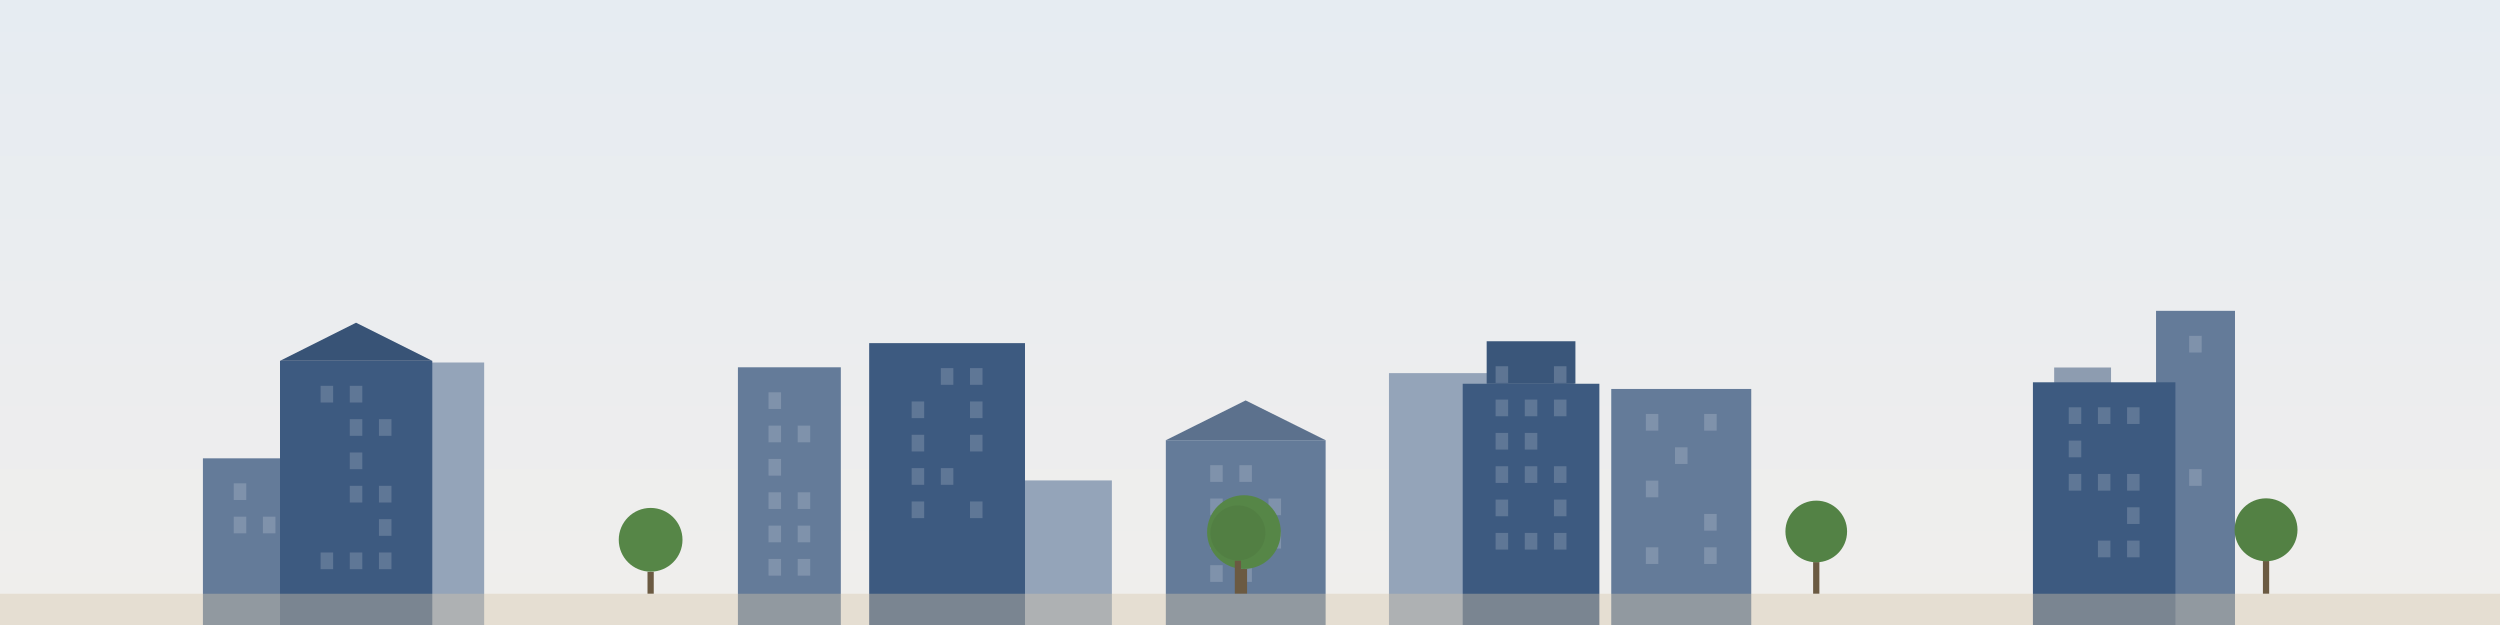
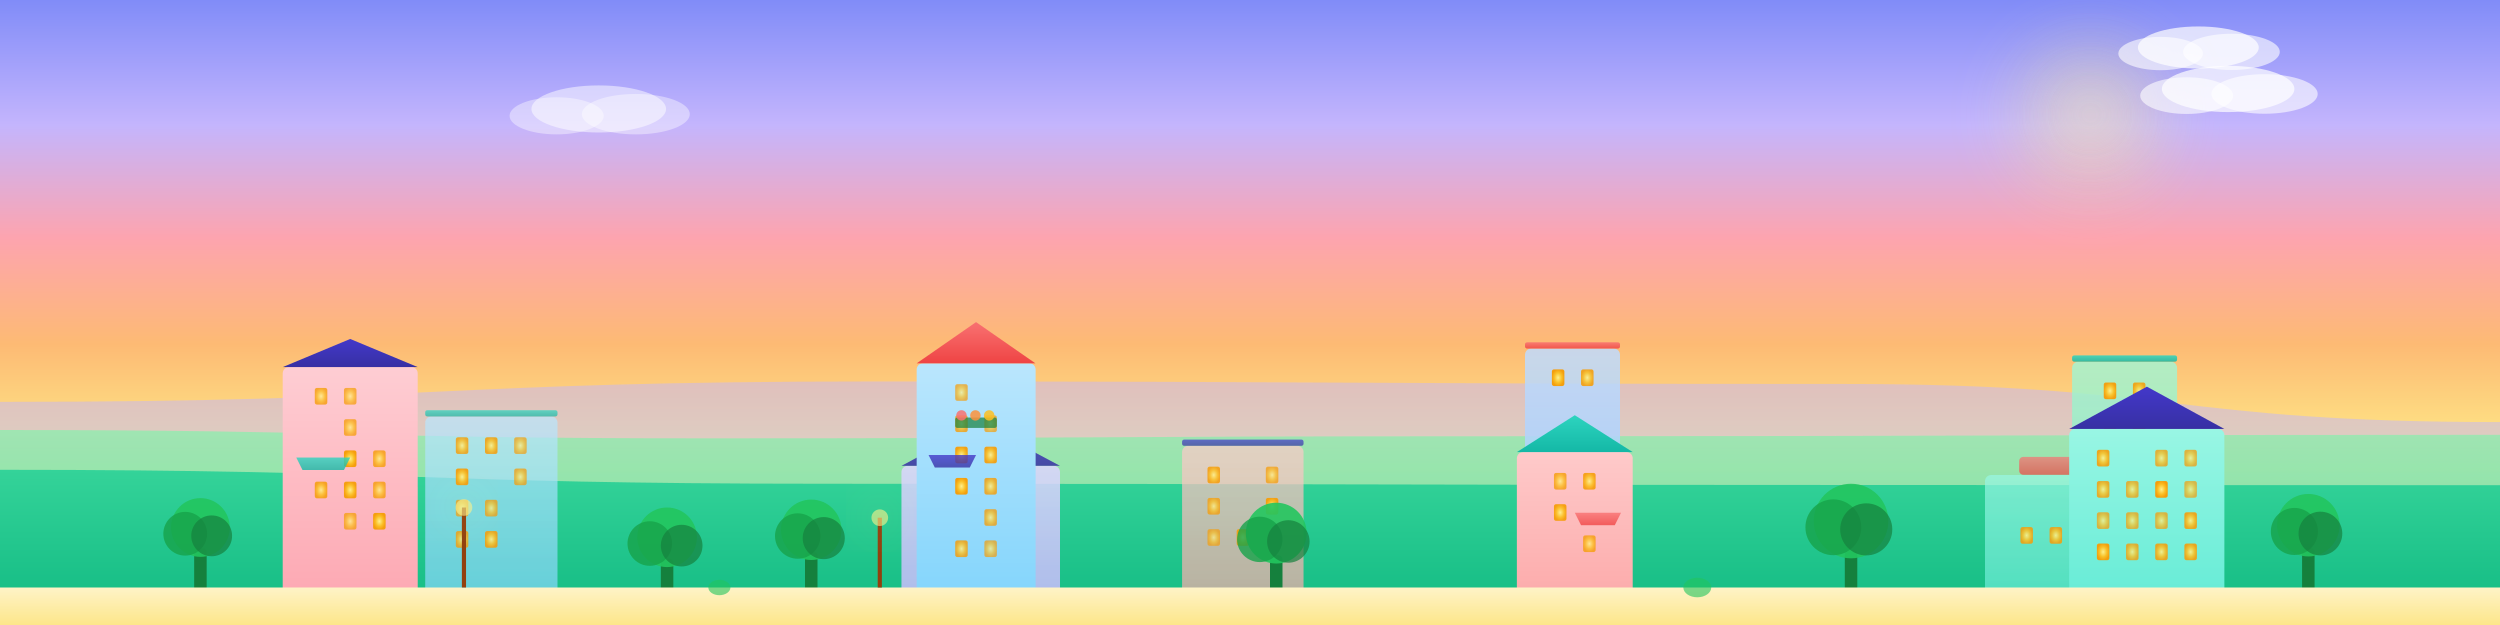
<svg xmlns="http://www.w3.org/2000/svg" viewBox="0 0 1200 300" width="1200" height="300">
  <defs>
    <linearGradient id="skyGrad" x1="0" y1="0" x2="0" y2="1">
-       <stop offset="0%" stop-color="#e6ecf2" />
-       <stop offset="100%" stop-color="#f0eeec" />
-     </linearGradient>
+       <stop offset="0%" stop-color="#818cf8" />
+       <stop offset="20%" stop-color="#c4b5fd" />
+       <stop offset="38%" stop-color="#fda4af" />
+       <stop offset="55%" stop-color="#fdba74" />
+       <stop offset="75%" stop-color="#fef08a" />
+       <stop offset="100%" stop-color="#fef9c3" />
+     </linearGradient>
+     <linearGradient id="bldg_coral" x1="0" y1="0" x2="0" y2="1">
+       <stop offset="0%" stop-color="#fecaca" />
+       <stop offset="100%" stop-color="#fca5a5" />
+     </linearGradient>
+     <linearGradient id="bldg_teal" x1="0" y1="0" x2="0" y2="1">
+       <stop offset="0%" stop-color="#99f6e4" />
+       <stop offset="100%" stop-color="#5eead4" />
+     </linearGradient>
+     <linearGradient id="bldg_amber" x1="0" y1="0" x2="0" y2="1">
+       <stop offset="0%" stop-color="#fde68a" />
+       <stop offset="100%" stop-color="#fcd34d" />
+     </linearGradient>
+     <linearGradient id="bldg_lavender" x1="0" y1="0" x2="0" y2="1">
+       <stop offset="0%" stop-color="#ddd6fe" />
+       <stop offset="100%" stop-color="#c4b5fd" />
+     </linearGradient>
+     <linearGradient id="bldg_blue" x1="0" y1="0" x2="0" y2="1">
+       <stop offset="0%" stop-color="#bfdbfe" />
+       <stop offset="100%" stop-color="#93c5fd" />
+     </linearGradient>
+     <linearGradient id="bldg_mint" x1="0" y1="0" x2="0" y2="1">
+       <stop offset="0%" stop-color="#a7f3d0" />
+       <stop offset="100%" stop-color="#6ee7b7" />
+     </linearGradient>
+     <linearGradient id="bldg_rose" x1="0" y1="0" x2="0" y2="1">
+       <stop offset="0%" stop-color="#fecdd3" />
+       <stop offset="100%" stop-color="#fda4af" />
+     </linearGradient>
+     <linearGradient id="bldg_sky" x1="0" y1="0" x2="0" y2="1">
+       <stop offset="0%" stop-color="#bae6fd" />
+       <stop offset="100%" stop-color="#7dd3fc" />
+     </linearGradient>
+     <linearGradient id="roof_navyRoof" x1="0" y1="0" x2="0" y2="1">
+       <stop offset="0%" stop-color="#4338ca" />
+       <stop offset="100%" stop-color="#3730a3" />
+     </linearGradient>
+     <linearGradient id="roof_coralRoof" x1="0" y1="0" x2="0" y2="1">
+       <stop offset="0%" stop-color="#f87171" />
+       <stop offset="100%" stop-color="#ef4444" />
+     </linearGradient>
+     <linearGradient id="roof_tealRoof" x1="0" y1="0" x2="0" y2="1">
+       <stop offset="0%" stop-color="#2dd4bf" />
+       <stop offset="100%" stop-color="#14b8a6" />
+     </linearGradient>
+     <radialGradient id="windowGlow" cx="50%" cy="50%" r="50%">
+       <stop offset="0%" stop-color="#fef08a" />
+       <stop offset="60%" stop-color="#fbbf24" />
+       <stop offset="100%" stop-color="#f59e0b" />
+     </radialGradient>
+     <linearGradient id="hillFar" x1="0" y1="0" x2="0" y2="1">
+       <stop offset="0%" stop-color="#c4b5fd" />
+       <stop offset="100%" stop-color="#a5b4fc" />
+     </linearGradient>
+     <linearGradient id="hillMid" x1="0" y1="0" x2="0" y2="1">
+       <stop offset="0%" stop-color="#86efac" />
+       <stop offset="100%" stop-color="#4ade80" />
+     </linearGradient>
+     <linearGradient id="hillNear" x1="0" y1="0" x2="0" y2="1">
+       <stop offset="0%" stop-color="#34d399" />
+       <stop offset="100%" stop-color="#10b981" />
+     </linearGradient>
+     <linearGradient id="hillDesertFar" x1="0" y1="0" x2="0" y2="1">
+       <stop offset="0%" stop-color="#fde68a" />
+       <stop offset="100%" stop-color="#fcd34d" />
+     </linearGradient>
+     <linearGradient id="hillDesertMid" x1="0" y1="0" x2="0" y2="1">
+       <stop offset="0%" stop-color="#fcd34d" />
+       <stop offset="100%" stop-color="#fbbf24" />
+     </linearGradient>
+     <linearGradient id="hillDesertNear" x1="0" y1="0" x2="0" y2="1">
+       <stop offset="0%" stop-color="#fbbf24" />
+       <stop offset="100%" stop-color="#f59e0b" />
+     </linearGradient>
+     <linearGradient id="groundGrad" x1="0" y1="0" x2="0" y2="1">
+       <stop offset="0%" stop-color="#fef3c7" />
+       <stop offset="100%" stop-color="#fde68a" />
+     </linearGradient>
+     <linearGradient id="waterGrad" x1="0" y1="0" x2="0" y2="1">
+       <stop offset="0%" stop-color="#bfdbfe" />
+       <stop offset="100%" stop-color="#93c5fd" />
+     </linearGradient>
+     <filter id="softGlow" x="-50%" y="-50%" width="200%" height="200%">
+       <feGaussianBlur in="SourceGraphic" stdDeviation="12" />
+     </filter>
  </defs>
  <rect width="1200" height="300" fill="url(#skyGrad)" />
-   <rect x="152.7" y="174.0" width="79.7" height="126.0" fill="#94a4b9" />
-   <rect x="459.4" y="230.6" width="74.3" height="69.4" fill="#94a4b9" />
-   <rect x="666.7" y="179.1" width="88.7" height="120.9" fill="#94a4b9" />
-   <rect x="978.6" y="194.9" width="42.0" height="105.1" fill="#94a4b9" />
-   <rect x="986.0" y="176.4" width="27.3" height="18.5" fill="#8d9cb0" />
-   <rect x="97.4" y="220.0" width="49.5" height="80.0" fill="#647b99" />
-   <rect x="112.2" y="232.0" width="6" height="8" fill="#9aa9bd" opacity="0.5" />
-   <rect x="112.2" y="248.0" width="6" height="8" fill="#9aa9bd" opacity="0.5" />
-   <rect x="126.2" y="248.0" width="6" height="8" fill="#9aa9bd" opacity="0.5" />
-   <rect x="354.2" y="176.3" width="49.4" height="123.7" fill="#647b99" />
-   <rect x="368.9" y="188.3" width="6" height="8" fill="#9aa9bd" opacity="0.5" />
-   <rect x="368.9" y="204.3" width="6" height="8" fill="#9aa9bd" opacity="0.5" />
-   <rect x="382.9" y="204.3" width="6" height="8" fill="#9aa9bd" opacity="0.5" />
-   <rect x="368.9" y="220.3" width="6" height="8" fill="#9aa9bd" opacity="0.5" />
-   <rect x="368.9" y="236.3" width="6" height="8" fill="#9aa9bd" opacity="0.5" />
-   <rect x="382.9" y="236.3" width="6" height="8" fill="#9aa9bd" opacity="0.5" />
-   <rect x="368.9" y="252.3" width="6" height="8" fill="#9aa9bd" opacity="0.5" />
-   <rect x="382.9" y="252.3" width="6" height="8" fill="#9aa9bd" opacity="0.5" />
-   <rect x="368.9" y="268.3" width="6" height="8" fill="#9aa9bd" opacity="0.5" />
-   <rect x="382.9" y="268.3" width="6" height="8" fill="#9aa9bd" opacity="0.5" />
-   <rect x="559.6" y="211.3" width="76.7" height="88.7" fill="#647b99" />
-   <polygon points="559.6,211.3 597.9,192.2 636.3,211.3" fill="#5c718d" />
-   <rect x="580.9" y="223.3" width="6" height="8" fill="#9aa9bd" opacity="0.5" />
-   <rect x="594.9" y="223.3" width="6" height="8" fill="#9aa9bd" opacity="0.5" />
-   <rect x="580.9" y="239.3" width="6" height="8" fill="#9aa9bd" opacity="0.5" />
-   <rect x="594.9" y="239.3" width="6" height="8" fill="#9aa9bd" opacity="0.5" />
-   <rect x="608.9" y="239.3" width="6" height="8" fill="#9aa9bd" opacity="0.5" />
-   <rect x="580.9" y="255.3" width="6" height="8" fill="#9aa9bd" opacity="0.5" />
-   <rect x="594.9" y="255.3" width="6" height="8" fill="#9aa9bd" opacity="0.5" />
-   <rect x="608.9" y="255.3" width="6" height="8" fill="#9aa9bd" opacity="0.5" />
-   <rect x="580.9" y="271.3" width="6" height="8" fill="#9aa9bd" opacity="0.5" />
-   <rect x="594.9" y="271.3" width="6" height="8" fill="#9aa9bd" opacity="0.5" />
-   <rect x="773.4" y="186.7" width="67.2" height="113.3" fill="#647b99" />
-   <rect x="790.0" y="198.7" width="6" height="8" fill="#9aa9bd" opacity="0.5" />
-   <rect x="818.0" y="198.7" width="6" height="8" fill="#9aa9bd" opacity="0.5" />
-   <rect x="804.0" y="214.7" width="6" height="8" fill="#9aa9bd" opacity="0.5" />
-   <rect x="790.0" y="230.7" width="6" height="8" fill="#9aa9bd" opacity="0.5" />
-   <rect x="818.0" y="246.7" width="6" height="8" fill="#9aa9bd" opacity="0.5" />
-   <rect x="790.0" y="262.7" width="6" height="8" fill="#9aa9bd" opacity="0.5" />
-   <rect x="818.0" y="262.7" width="6" height="8" fill="#9aa9bd" opacity="0.5" />
-   <rect x="1034.9" y="149.2" width="37.9" height="150.8" fill="#647b99" />
-   <rect x="1050.8" y="161.2" width="6" height="8" fill="#9aa9bd" opacity="0.5" />
-   <rect x="1050.8" y="225.2" width="6" height="8" fill="#9aa9bd" opacity="0.5" />
-   <rect x="134.4" y="173.2" width="73.1" height="126.8" fill="#3d5a80" />
-   <polygon points="134.4,173.2 170.9,154.9 207.5,173.2" fill="#385376" />
-   <rect x="153.9" y="185.2" width="6" height="8" fill="#8194ac" opacity="0.5" />
-   <rect x="167.9" y="185.2" width="6" height="8" fill="#8194ac" opacity="0.5" />
-   <rect x="167.9" y="201.2" width="6" height="8" fill="#8194ac" opacity="0.5" />
-   <rect x="181.9" y="201.2" width="6" height="8" fill="#8194ac" opacity="0.5" />
-   <rect x="167.9" y="217.2" width="6" height="8" fill="#8194ac" opacity="0.5" />
-   <rect x="167.9" y="233.2" width="6" height="8" fill="#8194ac" opacity="0.5" />
-   <rect x="181.9" y="233.2" width="6" height="8" fill="#8194ac" opacity="0.5" />
-   <rect x="181.9" y="249.2" width="6" height="8" fill="#8194ac" opacity="0.5" />
-   <rect x="153.9" y="265.2" width="6" height="8" fill="#8194ac" opacity="0.5" />
-   <rect x="167.9" y="265.2" width="6" height="8" fill="#8194ac" opacity="0.5" />
-   <rect x="181.9" y="265.2" width="6" height="8" fill="#8194ac" opacity="0.5" />
-   <rect x="417.2" y="164.7" width="74.8" height="135.3" fill="#3d5a80" />
-   <rect x="451.6" y="176.7" width="6" height="8" fill="#8194ac" opacity="0.5" />
-   <rect x="465.6" y="176.7" width="6" height="8" fill="#8194ac" opacity="0.5" />
-   <rect x="437.6" y="192.7" width="6" height="8" fill="#8194ac" opacity="0.5" />
-   <rect x="465.6" y="192.7" width="6" height="8" fill="#8194ac" opacity="0.5" />
-   <rect x="437.6" y="208.7" width="6" height="8" fill="#8194ac" opacity="0.5" />
-   <rect x="465.6" y="208.7" width="6" height="8" fill="#8194ac" opacity="0.5" />
-   <rect x="437.6" y="224.7" width="6" height="8" fill="#8194ac" opacity="0.5" />
-   <rect x="451.6" y="224.7" width="6" height="8" fill="#8194ac" opacity="0.5" />
-   <rect x="437.6" y="240.7" width="6" height="8" fill="#8194ac" opacity="0.5" />
-   <rect x="465.6" y="240.7" width="6" height="8" fill="#8194ac" opacity="0.5" />
-   <rect x="702.1" y="184.2" width="65.6" height="115.8" fill="#3d5a80" />
-   <rect x="713.6" y="163.8" width="42.6" height="20.4" fill="#3a567a" />
-   <rect x="717.9" y="175.8" width="6" height="8" fill="#8194ac" opacity="0.5" />
-   <rect x="745.9" y="175.8" width="6" height="8" fill="#8194ac" opacity="0.5" />
-   <rect x="717.9" y="191.8" width="6" height="8" fill="#8194ac" opacity="0.5" />
-   <rect x="731.9" y="191.8" width="6" height="8" fill="#8194ac" opacity="0.5" />
-   <rect x="745.9" y="191.8" width="6" height="8" fill="#8194ac" opacity="0.5" />
-   <rect x="717.9" y="207.8" width="6" height="8" fill="#8194ac" opacity="0.5" />
-   <rect x="731.9" y="207.8" width="6" height="8" fill="#8194ac" opacity="0.5" />
-   <rect x="717.9" y="223.8" width="6" height="8" fill="#8194ac" opacity="0.5" />
-   <rect x="731.9" y="223.8" width="6" height="8" fill="#8194ac" opacity="0.5" />
-   <rect x="745.9" y="223.8" width="6" height="8" fill="#8194ac" opacity="0.5" />
-   <rect x="717.9" y="239.8" width="6" height="8" fill="#8194ac" opacity="0.5" />
-   <rect x="745.9" y="239.8" width="6" height="8" fill="#8194ac" opacity="0.5" />
-   <rect x="717.9" y="255.8" width="6" height="8" fill="#8194ac" opacity="0.5" />
-   <rect x="731.9" y="255.8" width="6" height="8" fill="#8194ac" opacity="0.5" />
-   <rect x="745.9" y="255.8" width="6" height="8" fill="#8194ac" opacity="0.5" />
-   <rect x="975.8" y="183.5" width="68.4" height="116.5" fill="#3d5a80" />
-   <rect x="993.0" y="195.5" width="6" height="8" fill="#8194ac" opacity="0.5" />
-   <rect x="1007.0" y="195.5" width="6" height="8" fill="#8194ac" opacity="0.5" />
-   <rect x="1021.0" y="195.5" width="6" height="8" fill="#8194ac" opacity="0.5" />
-   <rect x="993.0" y="211.5" width="6" height="8" fill="#8194ac" opacity="0.5" />
-   <rect x="993.0" y="227.5" width="6" height="8" fill="#8194ac" opacity="0.5" />
-   <rect x="1007.0" y="227.5" width="6" height="8" fill="#8194ac" opacity="0.5" />
-   <rect x="1021.0" y="227.5" width="6" height="8" fill="#8194ac" opacity="0.5" />
-   <rect x="1021.0" y="243.5" width="6" height="8" fill="#8194ac" opacity="0.5" />
-   <rect x="1007.0" y="259.5" width="6" height="8" fill="#8194ac" opacity="0.5" />
-   <rect x="1021.0" y="259.5" width="6" height="8" fill="#8194ac" opacity="0.5" />
-   <line x1="312.3" y1="285.0" x2="312.3" y2="274.5" stroke="#6b5a42" stroke-width="3" />
-   <circle cx="312.3" cy="259.1" r="15.3" fill="#568647" />
-   <line x1="597.1" y1="285.0" x2="597.1" y2="273.1" stroke="#6b5a42" stroke-width="3" />
-   <circle cx="597.1" cy="255.4" r="17.7" fill="#568647" />
-   <line x1="871.8" y1="285.0" x2="871.8" y2="269.8" stroke="#6b5a42" stroke-width="3" />
-   <circle cx="871.8" cy="255.1" r="14.8" fill="#538245" />
-   <line x1="594.2" y1="285.0" x2="594.2" y2="269.1" stroke="#6b5a42" stroke-width="3" />
-   <circle cx="594.2" cy="255.8" r="13.2" fill="#527f43" />
-   <line x1="1087.7" y1="285.0" x2="1087.7" y2="269.3" stroke="#6b5a42" stroke-width="3" />
-   <circle cx="1087.7" cy="254.3" r="15.1" fill="#538144" />
-   <rect x="0" y="285" width="1200" height="15" fill="#d4c5a9" opacity="0.4" />
+   <circle cx="1003.3" cy="55.0" r="45" fill="#fef08a" opacity="0.12" filter="url(#softGlow)" />
+   <circle cx="1003.3" cy="55.0" r="30" fill="#fde68a" opacity="0.18" filter="url(#softGlow)" />
+   <circle cx="1003.3" cy="55.0" r="16" fill="#fef9c3" opacity="0.25" filter="url(#softGlow)" />
+   <ellipse cx="1069.5" cy="42.7" rx="31.8" ry="11.1" fill="white" opacity="0.7" />
+   <ellipse cx="1049.6" cy="45.9" rx="22.3" ry="8.8" fill="white" opacity="0.6" />
+   <ellipse cx="1087.0" cy="45.1" rx="25.5" ry="9.5" fill="white" opacity="0.6" />
+   <ellipse cx="1055.2" cy="22.8" rx="29.0" ry="10.1" fill="white" opacity="0.7" />
+   <ellipse cx="1037.1" cy="25.7" rx="20.3" ry="8.0" fill="white" opacity="0.6" />
+   <ellipse cx="1071.1" cy="24.9" rx="23.2" ry="8.7" fill="white" opacity="0.6" />
+   <ellipse cx="287.4" cy="52.3" rx="32.3" ry="11.3" fill="white" opacity="0.5" />
+   <ellipse cx="267.2" cy="55.6" rx="22.6" ry="8.9" fill="white" opacity="0.4" />
+   <ellipse cx="305.2" cy="54.8" rx="25.9" ry="9.7" fill="white" opacity="0.4" />
+   <path d="M0 300 L0.0 192.9 C210.1 192.9, 210.1 183.1, 420.2 183.1 C652.7 183.1, 652.7 184.3, 885.3 184.3 C1042.6 184.3, 1042.6 202.6, 1200.0 202.6 L1200 300 Z" fill="url(#hillFar)" opacity="0.5" />
+   <path d="M0 300 L0.0 206.4 C169.4 206.4, 169.4 210.4, 338.7 210.4 C525.9 210.4, 525.9 209.4, 713.0 209.4 C956.5 209.4, 956.5 208.7, 1200.0 208.7 L1200 300 Z" fill="url(#hillMid)" opacity="0.7" />
+   <path d="M0 300 L0.0 225.5 C198.2 225.5, 198.2 232.2, 396.3 232.2 C647.8 232.2, 647.8 232.8, 899.3 232.8 C1049.7 232.8, 1049.7 232.9, 1200.0 232.9 L1200 300 Z" fill="url(#hillNear)" opacity="1" />
+   <rect x="204.1" y="199.9" width="63.5" height="100.1" rx="3" fill="url(#bldg_sky)" opacity="0.7" />
+   <rect x="204.1" y="196.9" width="63.5" height="3" rx="1" fill="url(#roof_tealRoof)" opacity="0.7" />
+   <rect x="218.8" y="209.9" width="6" height="8" rx="1" fill="url(#windowGlow)" opacity="0.827" />
+   <rect x="232.8" y="209.9" width="6" height="8" rx="1" fill="url(#windowGlow)" opacity="0.857" />
+   <rect x="246.8" y="209.9" width="6" height="8" rx="1" fill="url(#windowGlow)" opacity="0.701" />
+   <rect x="218.8" y="224.9" width="6" height="8" rx="1" fill="url(#windowGlow)" opacity="0.929" />
+   <rect x="246.8" y="224.9" width="6" height="8" rx="1" fill="url(#windowGlow)" opacity="0.735" />
+   <rect x="218.8" y="239.9" width="6" height="8" rx="1" fill="url(#windowGlow)" opacity="0.72" />
+   <rect x="232.8" y="239.9" width="6" height="8" rx="1" fill="url(#windowGlow)" opacity="0.748" />
+   <rect x="218.8" y="254.9" width="6" height="8" rx="1" fill="url(#windowGlow)" opacity="0.805" />
+   <rect x="232.8" y="254.9" width="6" height="8" rx="1" fill="url(#windowGlow)" opacity="0.878" />
+   <rect x="567.4" y="214.0" width="58.3" height="86.0" rx="3" fill="url(#bldg_coral)" opacity="0.7" />
+   <rect x="567.4" y="211.0" width="58.3" height="3" rx="1" fill="url(#roof_navyRoof)" opacity="0.7" />
+   <rect x="579.6" y="224.0" width="6" height="8" rx="1" fill="url(#windowGlow)" opacity="0.866" />
+   <rect x="607.6" y="224.0" width="6" height="8" rx="1" fill="url(#windowGlow)" opacity="0.738" />
+   <rect x="579.6" y="239.0" width="6" height="8" rx="1" fill="url(#windowGlow)" opacity="0.777" />
+   <rect x="607.6" y="239.0" width="6" height="8" rx="1" fill="url(#windowGlow)" opacity="0.946" />
+   <rect x="579.6" y="254.0" width="6" height="8" rx="1" fill="url(#windowGlow)" opacity="0.703" />
+   <rect x="593.6" y="254.0" width="6" height="8" rx="1" fill="url(#windowGlow)" opacity="0.931" />
+   <rect x="952.8" y="228.0" width="82.0" height="72.0" rx="3" fill="url(#bldg_teal)" opacity="0.7" />
+   <rect x="969.2" y="219.3" width="49.2" height="8.6" rx="2" fill="url(#roof_coralRoof)" opacity="0.7" />
+   <rect x="997.8" y="238.0" width="6" height="8" rx="1" fill="url(#windowGlow)" opacity="0.887" />
+   <rect x="1011.8" y="238.0" width="6" height="8" rx="1" fill="url(#windowGlow)" opacity="0.761" />
+   <rect x="969.8" y="253.0" width="6" height="8" rx="1" fill="url(#windowGlow)" opacity="0.868" />
+   <rect x="983.8" y="253.0" width="6" height="8" rx="1" fill="url(#windowGlow)" opacity="0.865" />
+   <rect x="997.8" y="253.0" width="6" height="8" rx="1" fill="url(#windowGlow)" opacity="0.79" />
+   <rect x="1011.8" y="253.0" width="6" height="8" rx="1" fill="url(#windowGlow)" opacity="0.92" />
+   <rect x="139.9" y="231.0" width="60.3" height="69.0" rx="3" fill="url(#bldg_amber)" opacity="0.85" />
+   <polygon points="139.9,231.0 170.0,218.0 200.2,231.0" fill="url(#roof_tealRoof)" opacity="0.85" />
+   <rect x="153.0" y="241.0" width="6" height="8" rx="1" fill="url(#windowGlow)" opacity="0.861" />
+   <rect x="167.0" y="241.0" width="6" height="8" rx="1" fill="url(#windowGlow)" opacity="0.82" />
+   <rect x="181.0" y="241.0" width="6" height="8" rx="1" fill="url(#windowGlow)" opacity="0.869" />
+   <rect x="153.0" y="256.0" width="6" height="8" rx="1" fill="url(#windowGlow)" opacity="0.883" />
+   <rect x="181.0" y="256.0" width="6" height="8" rx="1" fill="url(#windowGlow)" opacity="0.773" />
+   <rect x="432.7" y="223.6" width="76.1" height="76.4" rx="3" fill="url(#bldg_lavender)" opacity="0.85" />
+   <polygon points="432.7,223.6 470.7,203.3 508.8,223.6" fill="url(#roof_navyRoof)" opacity="0.85" />
+   <rect x="446.7" y="233.6" width="6" height="8" rx="1" fill="url(#windowGlow)" opacity="0.722" />
+   <rect x="460.7" y="233.6" width="6" height="8" rx="1" fill="url(#windowGlow)" opacity="0.979" />
+   <rect x="474.7" y="233.6" width="6" height="8" rx="1" fill="url(#windowGlow)" opacity="0.965" />
+   <rect x="488.7" y="233.6" width="6" height="8" rx="1" fill="url(#windowGlow)" opacity="0.857" />
+   <rect x="446.7" y="248.6" width="6" height="8" rx="1" fill="url(#windowGlow)" opacity="0.897" />
+   <rect x="460.7" y="248.6" width="6" height="8" rx="1" fill="url(#windowGlow)" opacity="0.827" />
+   <rect x="474.7" y="248.6" width="6" height="8" rx="1" fill="url(#windowGlow)" opacity="0.727" />
+   <rect x="488.7" y="248.6" width="6" height="8" rx="1" fill="url(#windowGlow)" opacity="0.935" />
+   <path d="M440.3 250.3 L470.7 250.3 L467.7 256.3 L443.3 256.3 Z" fill="url(#roof_tealRoof)" opacity="0.68" />
+   <rect x="732.0" y="167.3" width="45.6" height="132.7" rx="3" fill="url(#bldg_blue)" opacity="0.85" />
+   <rect x="732.0" y="164.3" width="45.6" height="3" rx="1" fill="url(#roof_coralRoof)" opacity="0.85" />
+   <rect x="744.9" y="177.3" width="6" height="8" rx="1" fill="url(#windowGlow)" opacity="0.987" />
+   <rect x="758.9" y="177.3" width="6" height="8" rx="1" fill="url(#windowGlow)" opacity="0.889" />
+   <rect x="744.9" y="207.3" width="6" height="8" rx="1" fill="url(#windowGlow)" opacity="0.85" />
+   <rect x="758.9" y="207.3" width="6" height="8" rx="1" fill="url(#windowGlow)" opacity="0.783" />
+   <rect x="758.9" y="222.3" width="6" height="8" rx="1" fill="url(#windowGlow)" opacity="0.753" />
+   <rect x="744.9" y="237.3" width="6" height="8" rx="1" fill="url(#windowGlow)" opacity="0.865" />
+   <rect x="758.9" y="237.3" width="6" height="8" rx="1" fill="url(#windowGlow)" opacity="0.848" />
+   <rect x="744.9" y="252.3" width="6" height="8" rx="1" fill="url(#windowGlow)" opacity="0.726" />
+   <rect x="758.9" y="252.3" width="6" height="8" rx="1" fill="url(#windowGlow)" opacity="0.814" />
+   <rect x="994.6" y="173.6" width="50.4" height="126.4" rx="3" fill="url(#bldg_mint)" opacity="0.85" />
+   <rect x="994.6" y="170.6" width="50.4" height="3" rx="1" fill="url(#roof_tealRoof)" opacity="0.85" />
+   <rect x="1009.8" y="183.6" width="6" height="8" rx="1" fill="url(#windowGlow)" opacity="0.958" />
+   <rect x="1023.8" y="183.6" width="6" height="8" rx="1" fill="url(#windowGlow)" opacity="0.885" />
+   <rect x="1009.8" y="198.6" width="6" height="8" rx="1" fill="url(#windowGlow)" opacity="0.762" />
+   <rect x="1023.8" y="198.6" width="6" height="8" rx="1" fill="url(#windowGlow)" opacity="0.984" />
+   <rect x="1009.8" y="213.6" width="6" height="8" rx="1" fill="url(#windowGlow)" opacity="0.902" />
+   <rect x="1023.8" y="213.6" width="6" height="8" rx="1" fill="url(#windowGlow)" opacity="0.76" />
+   <rect x="1009.8" y="228.6" width="6" height="8" rx="1" fill="url(#windowGlow)" opacity="0.883" />
+   <rect x="1023.8" y="228.6" width="6" height="8" rx="1" fill="url(#windowGlow)" opacity="0.867" />
+   <rect x="1009.8" y="243.6" width="6" height="8" rx="1" fill="url(#windowGlow)" opacity="0.93" />
+   <rect x="1023.8" y="243.6" width="6" height="8" rx="1" fill="url(#windowGlow)" opacity="0.762" />
+   <rect x="1009.8" y="258.6" width="6" height="8" rx="1" fill="url(#windowGlow)" opacity="0.777" />
+   <rect x="1023.8" y="258.6" width="6" height="8" rx="1" fill="url(#windowGlow)" opacity="0.928" />
+   <path d="M1019.8 217.9 L1039.9 217.9 L1036.9 223.9 L1022.8 223.9 Z" fill="url(#roof_coralRoof)" opacity="0.68" />
+   <rect x="135.7" y="176.2" width="64.8" height="123.8" rx="3" fill="url(#bldg_rose)" opacity="1" />
+   <polygon points="135.7,176.2 168.1,162.7 200.5,176.2" fill="url(#roof_navyRoof)" opacity="1" />
+   <rect x="151.1" y="186.2" width="6" height="8" rx="1" fill="url(#windowGlow)" opacity="0.806" />
+   <rect x="165.1" y="186.2" width="6" height="8" rx="1" fill="url(#windowGlow)" opacity="0.732" />
+   <rect x="165.1" y="201.2" width="6" height="8" rx="1" fill="url(#windowGlow)" opacity="0.756" />
+   <rect x="165.1" y="216.2" width="6" height="8" rx="1" fill="url(#windowGlow)" opacity="0.986" />
+   <rect x="179.1" y="216.2" width="6" height="8" rx="1" fill="url(#windowGlow)" opacity="0.815" />
+   <rect x="151.1" y="231.2" width="6" height="8" rx="1" fill="url(#windowGlow)" opacity="0.858" />
+   <rect x="165.1" y="231.2" width="6" height="8" rx="1" fill="url(#windowGlow)" opacity="0.954" />
+   <rect x="179.1" y="231.2" width="6" height="8" rx="1" fill="url(#windowGlow)" opacity="0.798" />
+   <rect x="165.1" y="246.2" width="6" height="8" rx="1" fill="url(#windowGlow)" opacity="0.742" />
+   <rect x="179.1" y="246.2" width="6" height="8" rx="1" fill="url(#windowGlow)" opacity="0.98" />
+   <rect x="163.1" y="284.0" width="10" height="16" rx="2" fill="url(#roof_navyRoof)" opacity="0.8" />
+   <rect x="165.1" y="287.0" width="6" height="10" rx="1" fill="url(#windowGlow)" opacity="0.45" />
+   <path d="M142.2 219.6 L168.1 219.6 L165.1 225.6 L145.2 225.6 Z" fill="url(#roof_tealRoof)" opacity="0.8" />
+   <rect x="440.0" y="174.4" width="57.1" height="125.6" rx="3" fill="url(#bldg_sky)" opacity="1" />
+   <polygon points="440.0,174.4 468.5,154.6 497.0,174.4" fill="url(#roof_coralRoof)" opacity="1" />
+   <rect x="458.5" y="184.4" width="6" height="8" rx="1" fill="url(#windowGlow)" opacity="0.712" />
+   <rect x="458.5" y="199.4" width="6" height="8" rx="1" fill="url(#windowGlow)" opacity="0.814" />
+   <rect x="472.5" y="199.4" width="6" height="8" rx="1" fill="url(#windowGlow)" opacity="0.716" />
+   <rect x="458.5" y="214.4" width="6" height="8" rx="1" fill="url(#windowGlow)" opacity="0.956" />
+   <rect x="472.5" y="214.4" width="6" height="8" rx="1" fill="url(#windowGlow)" opacity="0.919" />
+   <rect x="458.5" y="229.4" width="6" height="8" rx="1" fill="url(#windowGlow)" opacity="0.987" />
+   <rect x="472.5" y="229.4" width="6" height="8" rx="1" fill="url(#windowGlow)" opacity="0.826" />
+   <rect x="472.5" y="244.4" width="6" height="8" rx="1" fill="url(#windowGlow)" opacity="0.776" />
+   <rect x="458.5" y="259.4" width="6" height="8" rx="1" fill="url(#windowGlow)" opacity="0.827" />
+   <rect x="472.5" y="259.4" width="6" height="8" rx="1" fill="url(#windowGlow)" opacity="0.706" />
+   <rect x="463.5" y="284.0" width="10" height="16" rx="2" fill="url(#roof_navyRoof)" opacity="0.8" />
+   <rect x="465.5" y="287.0" width="6" height="10" rx="1" fill="url(#windowGlow)" opacity="0.45" />
+   <path d="M445.7 218.4 L468.5 218.4 L465.5 224.4 L448.7 224.4 Z" fill="url(#roof_navyRoof)" opacity="0.8" />
+   <rect x="458.5" y="200.4" width="20.0" height="5" rx="1" fill="#15803d" opacity="0.7" />
+   <circle cx="461.5" cy="199.4" r="2.5" fill="#f87171" opacity="0.85" />
+   <circle cx="468.2" cy="199.4" r="2.5" fill="#fb923c" opacity="0.85" />
+   <circle cx="474.8" cy="199.4" r="2.5" fill="#fbbf24" opacity="0.85" />
+   <rect x="728.1" y="217.0" width="55.6" height="83.0" rx="3" fill="url(#bldg_coral)" opacity="1" />
+   <polygon points="728.1,217.0 755.9,199.3 783.7,217.0" fill="url(#roof_tealRoof)" opacity="1" />
+   <rect x="745.9" y="227.0" width="6" height="8" rx="1" fill="url(#windowGlow)" opacity="0.802" />
+   <rect x="759.9" y="227.0" width="6" height="8" rx="1" fill="url(#windowGlow)" opacity="0.905" />
+   <rect x="745.9" y="242.0" width="6" height="8" rx="1" fill="url(#windowGlow)" opacity="0.94" />
+   <rect x="759.9" y="257.0" width="6" height="8" rx="1" fill="url(#windowGlow)" opacity="0.804" />
+   <rect x="750.9" y="284.0" width="10" height="16" rx="2" fill="url(#roof_navyRoof)" opacity="0.8" />
+   <rect x="752.9" y="287.0" width="6" height="10" rx="1" fill="url(#windowGlow)" opacity="0.45" />
+   <path d="M755.9 246.1 L778.1 246.1 L775.1 252.1 L758.9 252.1 Z" fill="url(#roof_coralRoof)" opacity="0.8" />
+   <rect x="993.2" y="205.9" width="74.5" height="94.1" rx="3" fill="url(#bldg_teal)" opacity="1" />
+   <polygon points="993.2,205.9 1030.5,185.6 1067.7,205.9" fill="url(#roof_navyRoof)" opacity="1" />
+   <rect x="1006.5" y="215.9" width="6" height="8" rx="1" fill="url(#windowGlow)" opacity="0.895" />
+   <rect x="1034.5" y="215.9" width="6" height="8" rx="1" fill="url(#windowGlow)" opacity="0.77" />
+   <rect x="1048.5" y="215.9" width="6" height="8" rx="1" fill="url(#windowGlow)" opacity="0.745" />
+   <rect x="1006.5" y="230.9" width="6" height="8" rx="1" fill="url(#windowGlow)" opacity="0.834" />
+   <rect x="1020.5" y="230.9" width="6" height="8" rx="1" fill="url(#windowGlow)" opacity="0.755" />
+   <rect x="1034.5" y="230.9" width="6" height="8" rx="1" fill="url(#windowGlow)" opacity="0.999" />
+   <rect x="1048.5" y="230.9" width="6" height="8" rx="1" fill="url(#windowGlow)" opacity="0.703" />
+   <rect x="1006.5" y="245.9" width="6" height="8" rx="1" fill="url(#windowGlow)" opacity="0.737" />
+   <rect x="1020.5" y="245.9" width="6" height="8" rx="1" fill="url(#windowGlow)" opacity="0.733" />
+   <rect x="1034.5" y="245.9" width="6" height="8" rx="1" fill="url(#windowGlow)" opacity="0.738" />
+   <rect x="1048.5" y="245.9" width="6" height="8" rx="1" fill="url(#windowGlow)" opacity="0.889" />
+   <rect x="1006.5" y="260.9" width="6" height="8" rx="1" fill="url(#windowGlow)" opacity="0.978" />
+   <rect x="1020.5" y="260.9" width="6" height="8" rx="1" fill="url(#windowGlow)" opacity="0.798" />
+   <rect x="1034.5" y="260.9" width="6" height="8" rx="1" fill="url(#windowGlow)" opacity="0.868" />
+   <rect x="1048.5" y="260.9" width="6" height="8" rx="1" fill="url(#windowGlow)" opacity="0.892" />
+   <rect x="1025.5" y="284.0" width="10" height="16" rx="2" fill="url(#roof_navyRoof)" opacity="0.8" />
+   <rect x="1027.5" y="287.0" width="6" height="10" rx="1" fill="url(#windowGlow)" opacity="0.45" />
+   <rect x="317.2" y="268.2" width="6" height="16.8" rx="2" fill="#15803d" />
+   <circle cx="320.2" cy="257.9" r="14.3" fill="#22c55e" opacity="0.9" />
+   <circle cx="311.9" cy="260.9" r="10.7" fill="#16a34a" opacity="0.8" />
+   <circle cx="327.2" cy="261.9" r="10.0" fill="#15803d" opacity="0.7" />
+   <rect x="609.6" y="266.5" width="6" height="18.5" rx="2" fill="#15803d" />
+   <circle cx="612.6" cy="255.9" r="14.6" fill="#22c55e" opacity="0.9" />
+   <circle cx="604.7" cy="258.9" r="10.9" fill="#16a34a" opacity="0.8" />
+   <circle cx="618.4" cy="259.9" r="10.2" fill="#15803d" opacity="0.7" />
+   <rect x="885.5" y="264.0" width="6" height="21.0" rx="2" fill="#15803d" />
+   <circle cx="888.5" cy="250.1" r="17.9" fill="#22c55e" opacity="0.9" />
+   <circle cx="880.0" cy="253.1" r="13.4" fill="#16a34a" opacity="0.8" />
+   <circle cx="895.8" cy="254.1" r="12.5" fill="#15803d" opacity="0.7" />
+   <rect x="93.2" y="263.2" width="6" height="21.8" rx="2" fill="#15803d" />
+   <circle cx="96.2" cy="253.2" r="14.1" fill="#22c55e" opacity="0.9" />
+   <circle cx="88.9" cy="256.2" r="10.5" fill="#16a34a" opacity="0.8" />
+   <circle cx="101.6" cy="257.2" r="9.8" fill="#15803d" opacity="0.7" />
+   <rect x="1105.0" y="263.1" width="6" height="21.9" rx="2" fill="#15803d" />
+   <circle cx="1108.0" cy="252.1" r="15.0" fill="#22c55e" opacity="0.9" />
+   <circle cx="1101.3" cy="255.1" r="11.3" fill="#16a34a" opacity="0.8" />
+   <circle cx="1113.8" cy="256.1" r="10.5" fill="#15803d" opacity="0.7" />
+   <rect x="386.4" y="264.8" width="6" height="20.2" rx="2" fill="#15803d" />
+   <circle cx="389.4" cy="254.3" r="14.5" fill="#22c55e" opacity="0.9" />
+   <circle cx="382.9" cy="257.3" r="10.9" fill="#16a34a" opacity="0.8" />
+   <circle cx="395.4" cy="258.3" r="10.1" fill="#15803d" opacity="0.7" />
+   <rect x="0" y="282" width="1200" height="18" fill="url(#groundGrad)" />
+   <line x1="222.7" y1="282.0" x2="222.7" y2="243.6" stroke="#92400e" stroke-width="2" />
+   <circle cx="222.7" cy="243.6" r="4" fill="#fef08a" opacity="0.6" />
+   <circle cx="222.7" cy="243.6" r="8" fill="#fef08a" opacity="0.15" filter="url(#softGlow)" />
+   <line x1="422.3" y1="282.0" x2="422.3" y2="248.5" stroke="#92400e" stroke-width="2" />
+   <circle cx="422.3" cy="248.5" r="4" fill="#fef08a" opacity="0.6" />
+   <circle cx="422.3" cy="248.5" r="8" fill="#fef08a" opacity="0.15" filter="url(#softGlow)" />
+   <ellipse cx="345.3" cy="282.0" rx="5.3" ry="3.7" fill="#22c55e" opacity="0.6" />
+   <ellipse cx="814.7" cy="282.0" rx="6.7" ry="4.7" fill="#22c55e" opacity="0.6" />
</svg>
